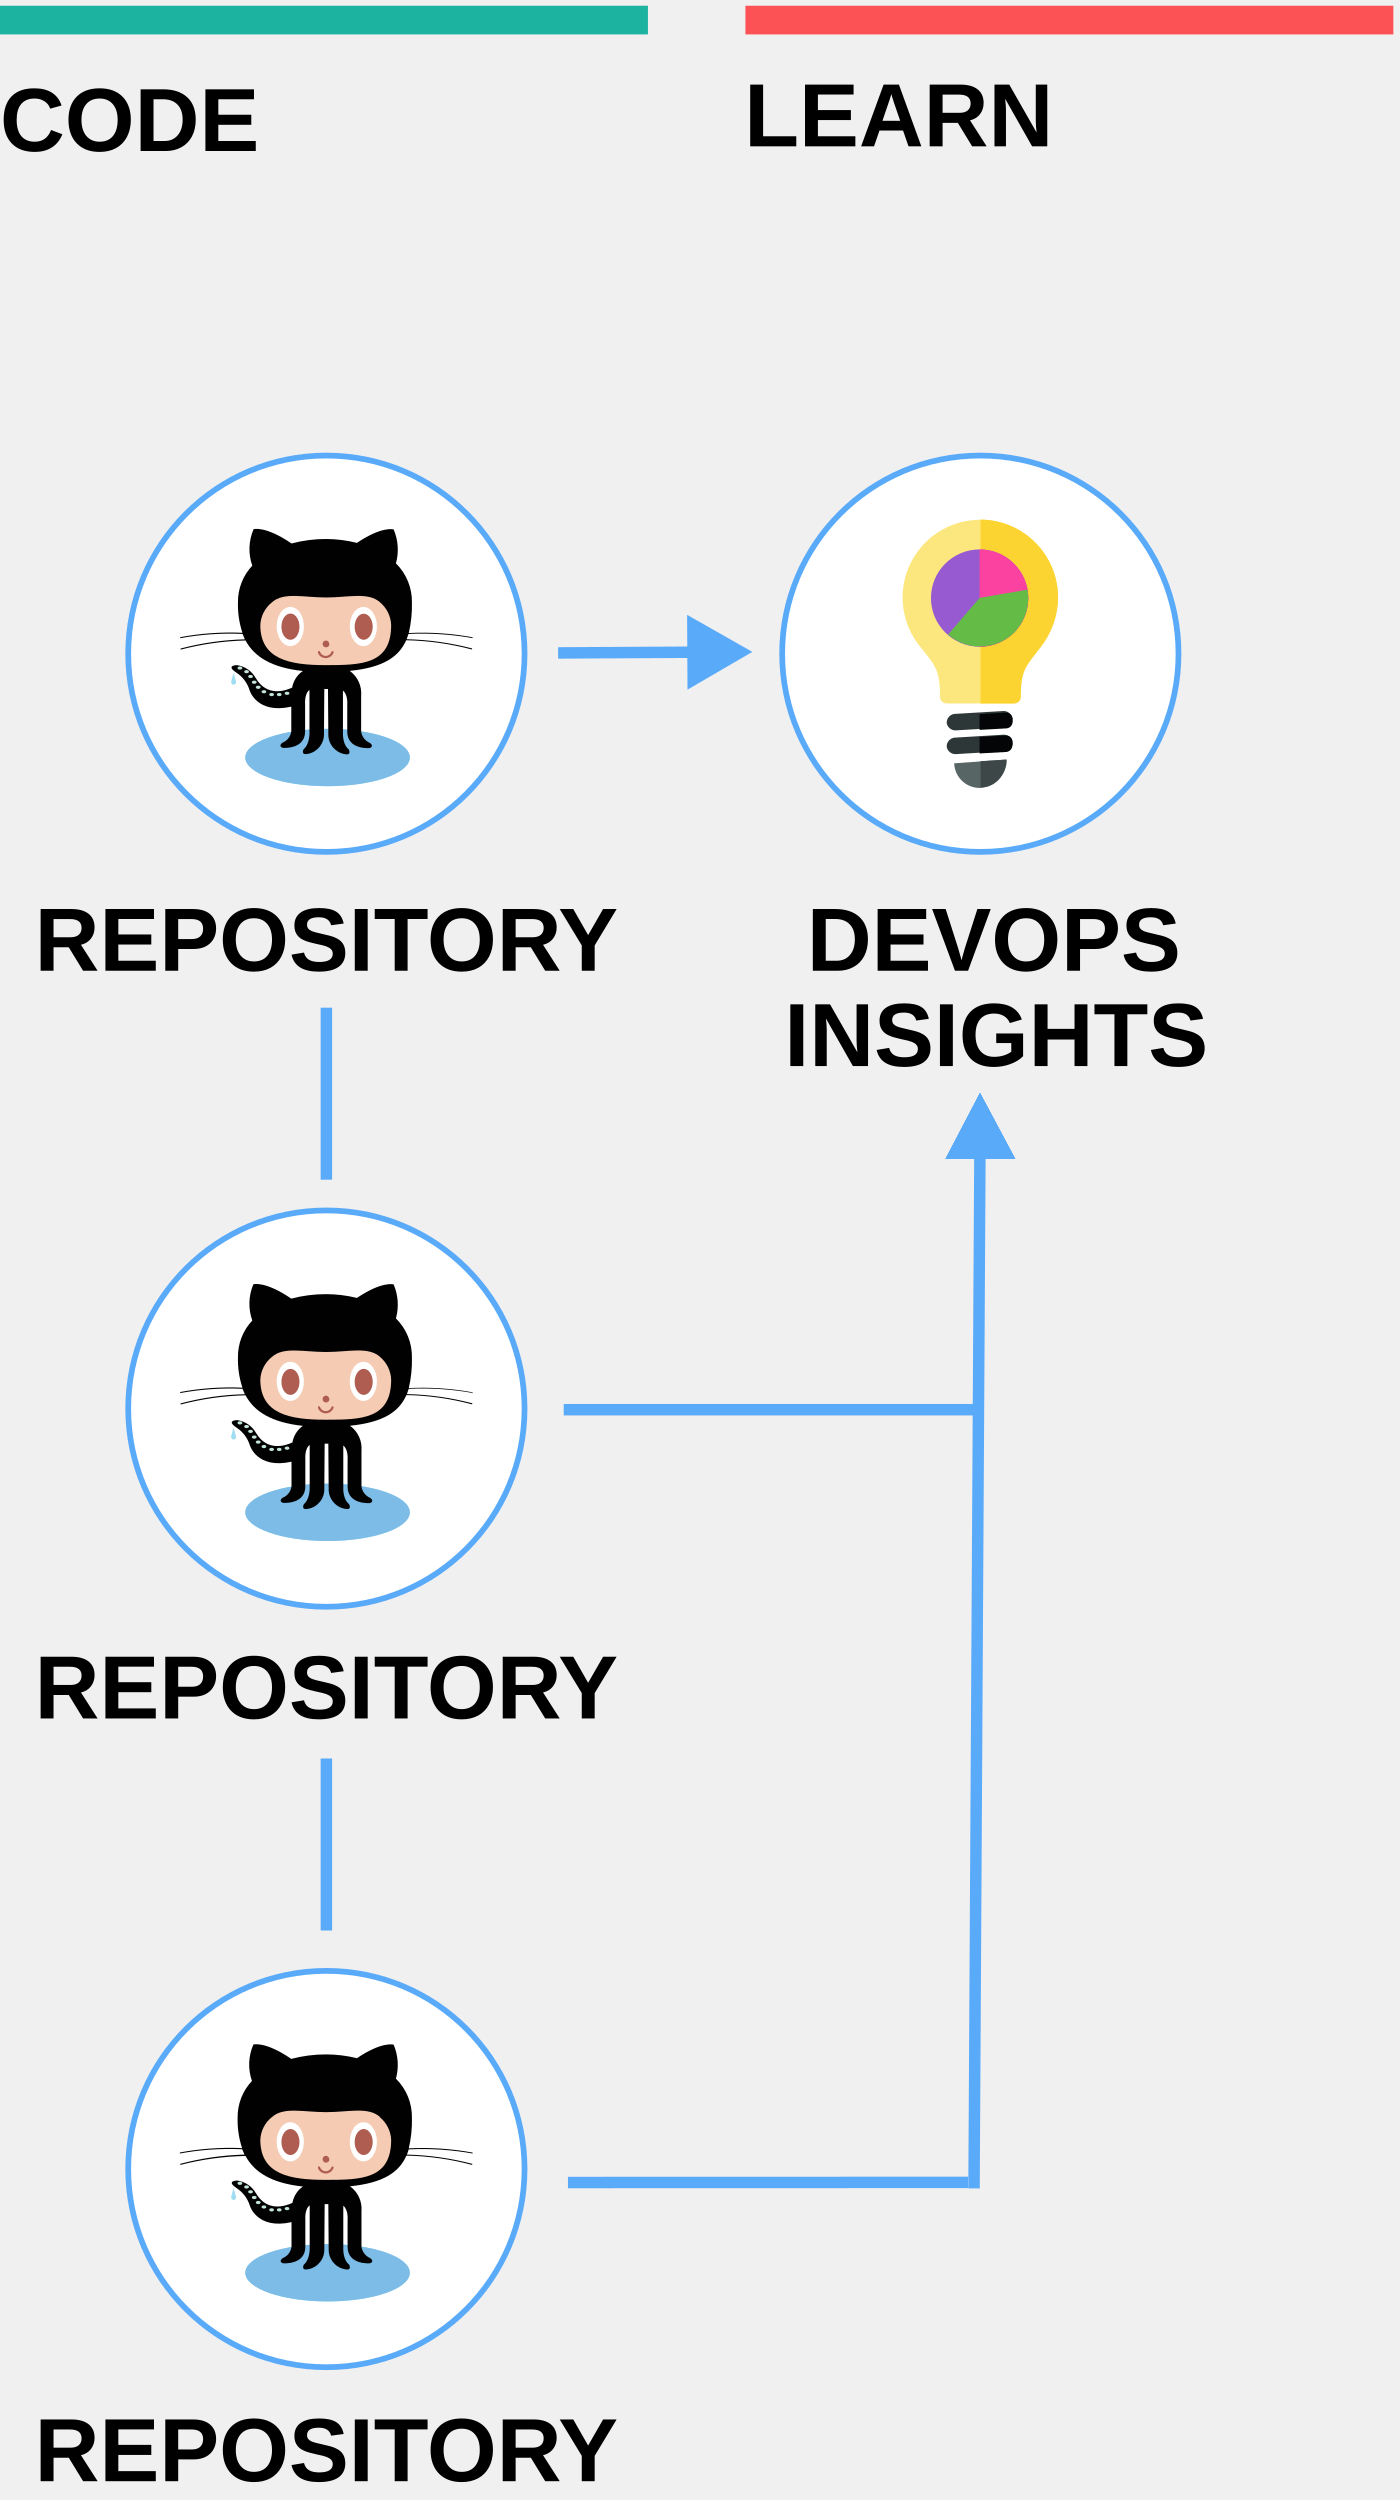
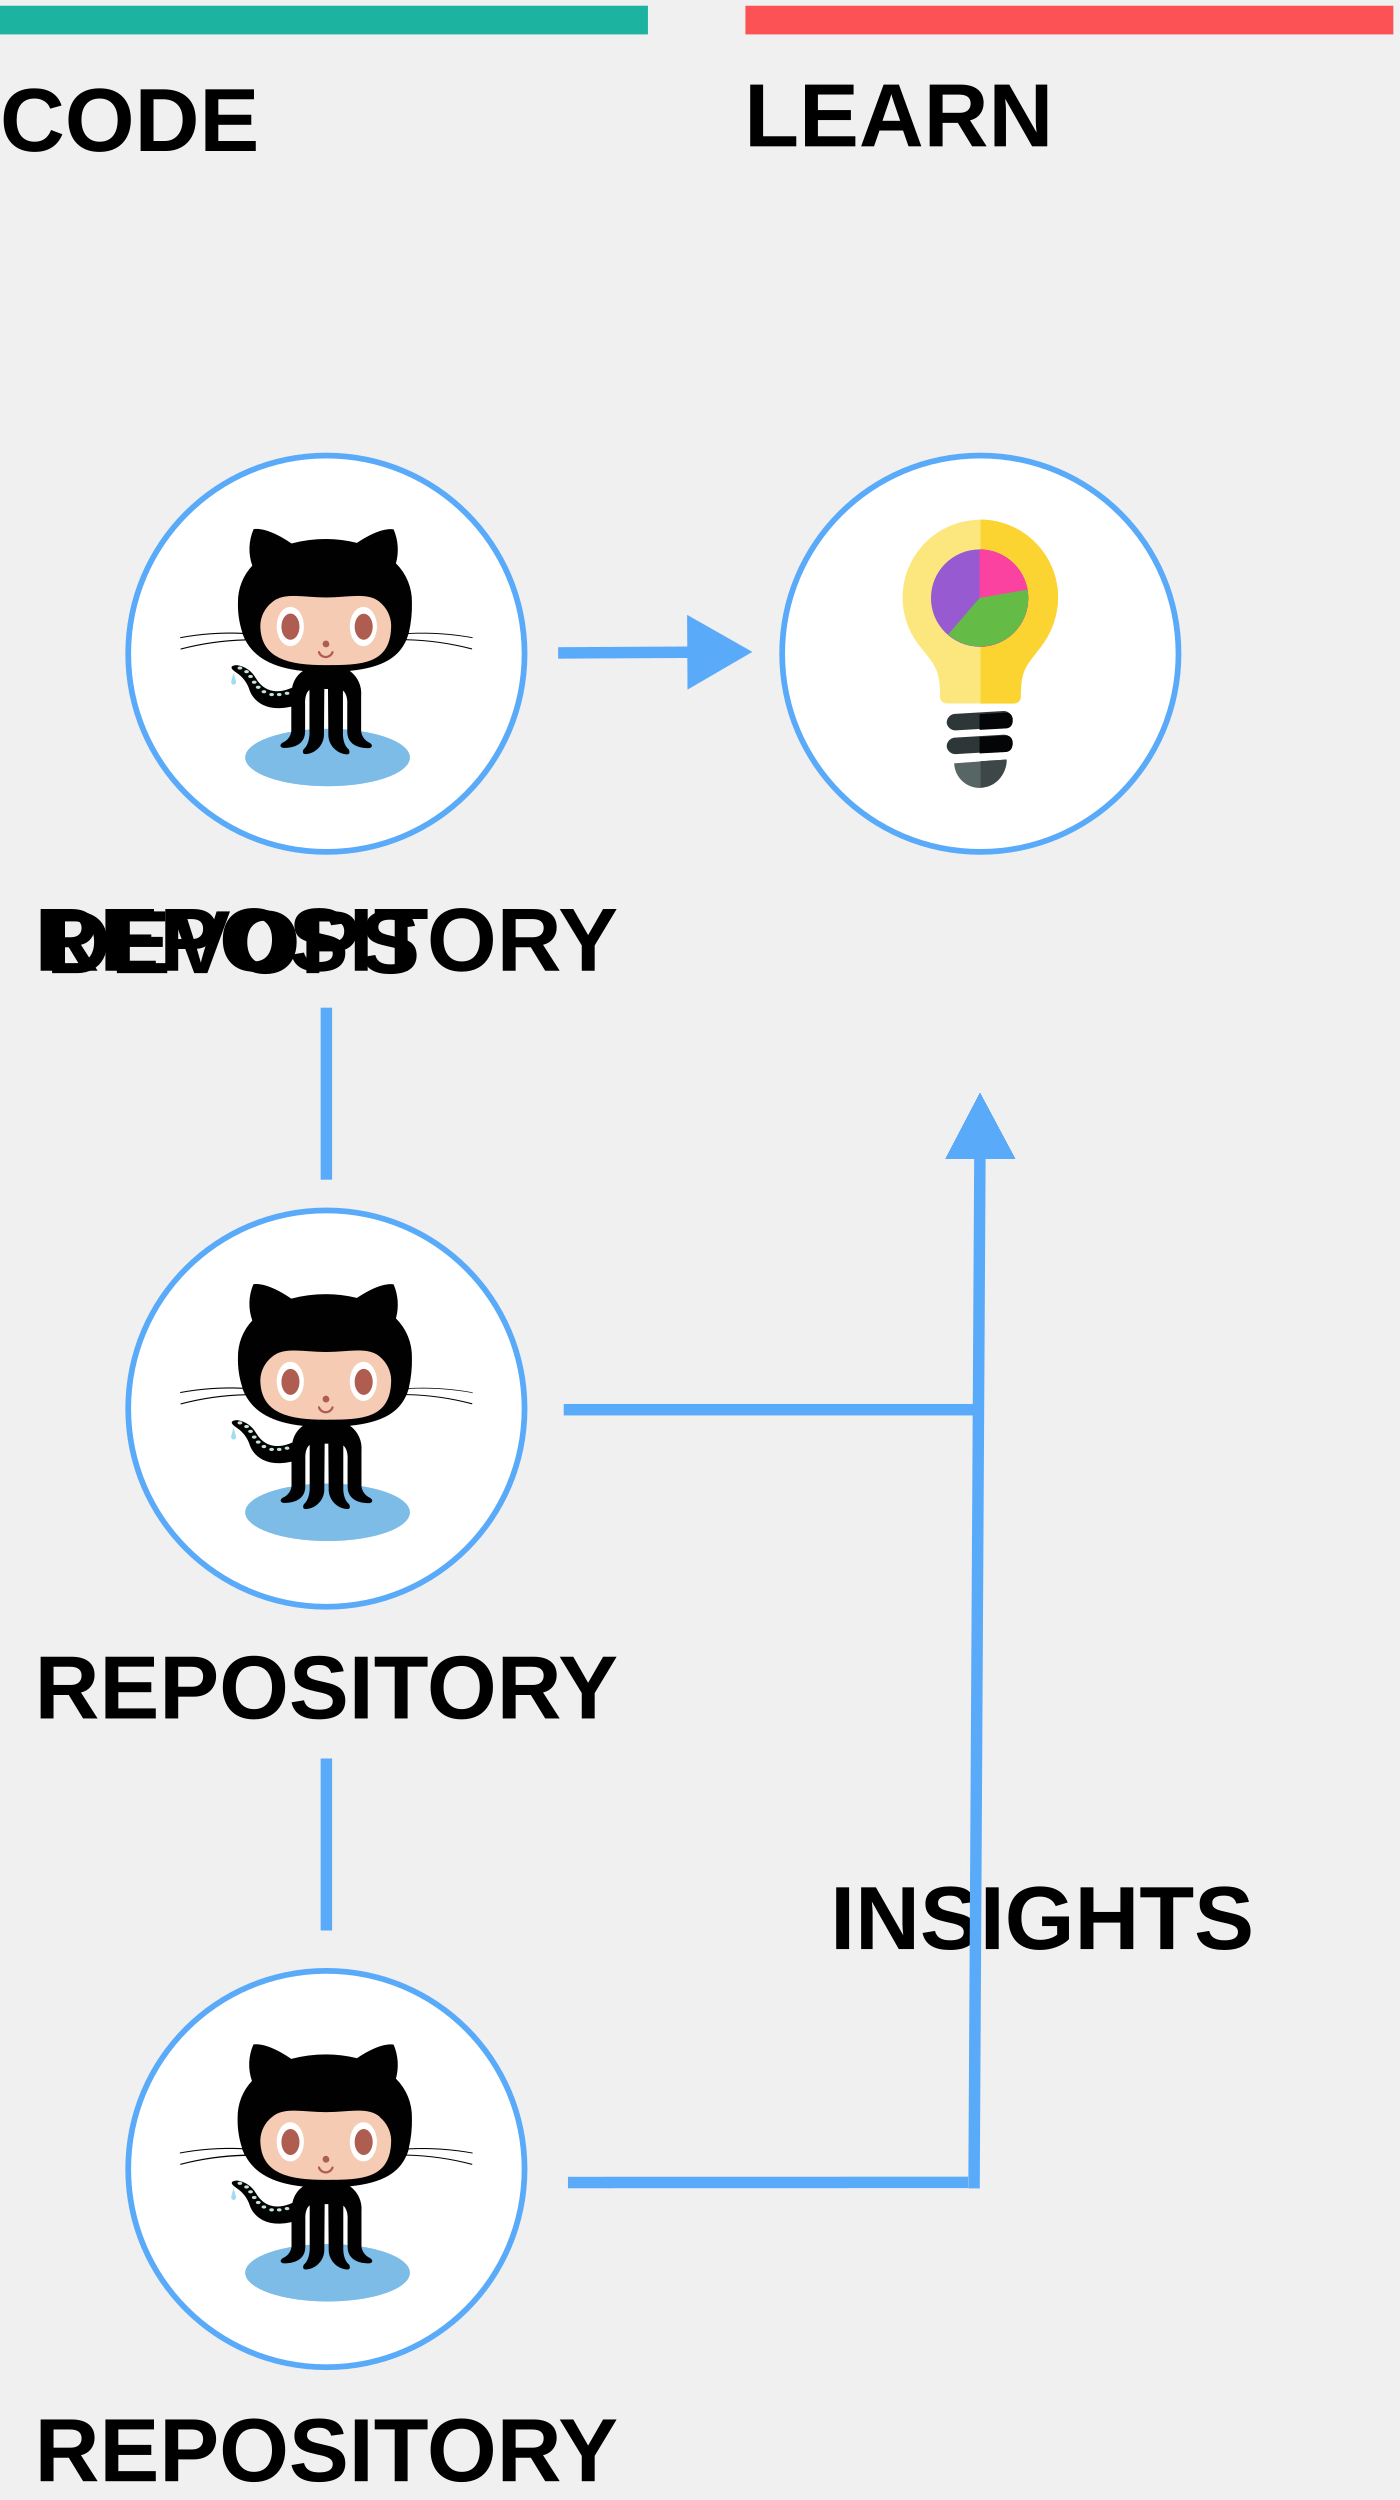
<svg xmlns="http://www.w3.org/2000/svg" width="244px" height="436px" viewBox="0 0 244 436" version="1.1">
  <g id="Page-1" stroke="none" stroke-width="1" fill="none" fill-rule="evenodd">
    <g id="shuyuhi" transform="translate(0, 1)">
      <rect id="svg_8" fill="#1CB3A0" fill-rule="nonzero" x="0" y="0" width="113" height="5" />
      <path d="M56.92,204.74 L56.92,174.74" id="svg_18" stroke="#5AAAFA" stroke-width="2" />
      <g id="svg_19" transform="translate(97, 106)">
        <g id="svg_20">
          <path d="M24.82,6.74 L0.34,6.87" id="svg_21" stroke="#5AAAFA" stroke-width="2" />
          <g id="svg_22" transform="translate(22, 0)" fill="#5AAAFA" fill-rule="nonzero">
            <polygon id="svg_23" points="0.83 0.23 12.21 6.69 0.9 13.27" />
          </g>
        </g>
      </g>
      <path d="M56.92,335.68 L56.92,305.68" id="svg_171" stroke="#5AAAFA" stroke-width="2" />
      <g id="svg_210" transform="translate(98, 244)" stroke="#5AAAFA" stroke-width="2">
        <g id="svg_211">
          <path d="M71.9,0.85 L0.31,0.85" id="svg_212" />
        </g>
      </g>
      <rect id="svg_318" fill="#FC5255" fill-rule="nonzero" x="130" y="0" width="113" height="5" />
      <g id="svg_363" transform="translate(164, 189)" fill="#5AAAFA" fill-rule="nonzero">
        <g id="svg_365">
          <polygon id="e1_366" points="13.04 12.102 6.91 0.626 0.91 12.102" />
        </g>
      </g>
      <g id="svg_363" transform="translate(164, 189)" fill="#5AAAFA" fill-rule="nonzero">
        <g id="svg_365">
          <polygon id="e1_366" points="13.04 12.102 6.91 0.626 0.91 12.102" />
        </g>
      </g>
      <g id="svg_363" transform="translate(164, 189)" fill="#5AAAFA" fill-rule="nonzero">
        <g id="svg_365">
          <polygon id="e1_366" points="13.04 12.102 6.91 0.626 0.91 12.102" />
        </g>
      </g>
      <g id="svg_363" transform="translate(164, 189)" fill="#5AAAFA" fill-rule="nonzero">
        <g id="svg_365">
          <polygon id="e1_366" points="13.04 12.102 6.91 0.626 0.91 12.102" />
        </g>
      </g>
      <g id="svg_363" transform="translate(164, 189)" fill="#5AAAFA" fill-rule="nonzero">
        <g id="svg_365">
          <polygon id="e1_366" points="13.04 12.102 6.91 0.626 0.91 12.102" />
        </g>
      </g>
      <text id="headerSVG.code" fill="#000000" font-family="Arial-BoldMT, Arial" font-size="15.65" font-weight="bold">
        <tspan x="0" y="25.34">CODE</tspan>
      </text>
      <text id="headerSVG.learn" fill="#000000" font-family="Arial-BoldMT, Arial" font-size="15.65" font-weight="bold">
        <tspan x="129.79" y="24.52">LEARN</tspan>
      </text>
      <g id="Group" transform="translate(6, 154)" fill="#000000" font-family="Arial-BoldMT, Arial" font-size="15.65" font-weight="bold">
        <text id="headerSVG.repository1">
          <tspan x="0.04" y="14.3">REPOSITORY</tspan>
        </text>
      </g>
      <g id="Group" transform="translate(6, 284)" fill="#000000" font-family="Arial-BoldMT, Arial" font-size="15.65" font-weight="bold">
        <text id="headerSVG.repository2">
          <tspan x="0.04" y="14.7">REPOSITORY</tspan>
        </text>
      </g>
      <g id="Group" transform="translate(6, 417)" fill="#000000" font-family="Arial-BoldMT, Arial" font-size="15.65" font-weight="bold">
        <text id="headerSVG.repository3">
          <tspan x="0.04" y="14.72">REPOSITORY</tspan>
        </text>
      </g>
-       <text id="headerSVG.devops" fill="#000000" font-family="Arial-BoldMT, Arial" font-size="15.65" font-weight="bold">
-         <tspan x="140.71" y="168.3">DEVOPS</tspan>
-       </text>
-       <text id="headerSVG.insights" fill="#000000" font-family="Arial-BoldMT, Arial" font-size="15.65" font-weight="bold">
-         <tspan x="136.79" y="184.92">INSIGHTS</tspan>
-       </text>
+       <g id="Group" transform="translate(8, 154)" fill="#000000" font-family="Arial-BoldMT, Arial" font-size="15.65" font-weight="bold">
+         <text id="headerSVG.devops">
+           <tspan x="0.04" y="14.72">DEVOPS</tspan>
+         </text>
+       </g>
+       <g id="Group" transform="translate(8, 154)" fill="#000000" font-family="Arial-BoldMT, Arial" font-size="15.65" font-weight="bold">
+         <text id="headerSVG.insights">
+           <tspan x="136.79" y="184.92">INSIGHTS</tspan>
+         </text>
+       </g>
      <path d="M99.05,379.63 L168.85,379.61" id="e2_line" stroke="#5AAAFA" stroke-width="2" />
      <path d="M170.94,192.73 L169.87,380.66" id="e3_line" stroke="#5AAAFA" stroke-width="2" />
      <circle id="svg_4-2" stroke="#5AAAFA" fill="#FFFFFF" fill-rule="nonzero" cx="170.97" cy="113.01" r="34.56" />
      <path d="M175.28,125.86 L166.67,126.38 C165.895,126.4 165.225,125.845 165.1,125.08 L165.1,125.08 C165.081,124.302 165.641,123.63 166.41,123.51 L175,123 C175.775,122.98 176.445,123.535 176.57,124.3 L176.57,124.3 C176.637,124.645 176.564,125.002 176.367,125.293 C176.17,125.584 175.865,125.785 175.52,125.85 L175.28,125.86 Z" id="svg_342" fill="#2E3737" fill-rule="nonzero" />
      <path d="M175.28,130 L166.67,130.52 C165.895,130.54 165.225,129.985 165.1,129.22 L165.1,129.22 C165.081,128.442 165.641,127.77 166.41,127.65 L175.01,127.13 C175.788,127.111 176.46,127.671 176.58,128.44 L176.58,128.44 C176.717,129.139 176.274,129.821 175.58,129.98 L175.28,130 Z" id="svg_343" fill="#2E3737" fill-rule="nonzero" />
      <g id="svg_344" transform="translate(166, 131)" fill="#586565" fill-rule="nonzero">
        <path d="M0.41,1.12 L0.41,1.12 C0.491,3.511 2.447,5.411 4.84,5.42 C7.415,5.312 9.439,3.178 9.41,0.6 L9.41,0.47 L0.41,1.12 Z" id="svg_345" />
      </g>
      <g id="svg_346" transform="translate(157, 89)" fill="#FCE77F" fill-rule="nonzero">
        <path d="M27.53,14.17 C27.516,8.142 23.524,2.846 17.733,1.173 C11.941,-0.499 5.74,1.852 2.515,6.945 C-0.711,12.038 -0.187,18.649 3.8,23.17 C5.89,25.9 6.93,26.69 6.93,31.25 L6.93,31.51 C6.927,31.82 7.048,32.119 7.266,32.34 C7.483,32.562 7.78,32.687 8.09,32.69 L19.71,32.69 C20.356,32.69 20.88,32.166 20.88,31.52 L20.88,31.52 L20.88,31.26 C20.88,26.57 22.06,25.92 24.4,22.79 L24.4,22.79 C26.405,20.363 27.51,17.318 27.53,14.17 L27.53,14.17 Z" id="svg_347" />
        <path d="M24.4,22.75 L24.53,22.48 C24.53,22.61 24.53,22.75 24.4,22.75 Z" id="svg_348" />
      </g>
      <path d="M184.53,103.17 C184.492,95.709 178.461,89.665 171,89.61 L171,121.69 L176.87,121.69 C177.516,121.69 178.04,121.166 178.04,120.52 L178.04,120.52 L178.04,120.26 C178.04,115.57 179.22,114.91 181.56,111.79 L181.56,111.79 C183.467,109.319 184.51,106.291 184.53,103.17 Z" id="svg_349" fill="#FCD432" fill-rule="nonzero" />
      <path d="M176.58,128.86 L176.58,128.34 C176.572,128.048 176.449,127.772 176.237,127.571 C176.025,127.37 175.742,127.262 175.45,127.27 L175.28,127.27 L170.84,127.53 L170.84,130.4 L175.54,130.14 C176.165,130.062 176.611,129.496 176.54,128.87 L176.58,128.86 Z" id="svg_350" fill="#030506" fill-rule="nonzero" />
      <path d="M176.58,124.69 L176.58,124.29 C176.527,123.69 176.001,123.244 175.4,123.29 L175.28,123.29 L170.84,123.55 L170.84,126.29 L175.54,126.03 C176.178,125.972 176.648,125.408 176.59,124.77 C176.59,124.77 176.58,124.72 176.58,124.69 Z" id="svg_351" fill="#030506" fill-rule="nonzero" />
      <path d="M175.54,131.47 L171.01,131.75 L171.01,136.31 C173.49,136.44 175.58,134.09 175.58,131.49 L175.54,131.47 Z" id="svg_352" fill="#3D4747" fill-rule="nonzero" />
      <circle id="svg_353" fill="#975AD1" fill-rule="nonzero" cx="170.84" cy="103.3" r="8.48" />
      <path d="M170.84,94.82 L170.84,111.82 C175.534,111.82 179.34,108.014 179.34,103.32 C179.34,98.626 175.534,94.82 170.84,94.82 Z" id="svg_354" fill="#FC42A0" fill-rule="nonzero" />
      <path d="M177.36,108.75 C178.969,106.83 179.64,104.294 179.19,101.83 L170.84,103.27 L165.36,109.66 C167.062,111.144 169.286,111.888 171.539,111.727 C173.792,111.565 175.887,110.512 177.36,108.8 L177.36,108.75 Z" id="svg_355" fill="#64BC46" fill-rule="nonzero" />
      <circle id="svg_4" stroke="#5AAAFA" fill="#FFFFFF" fill-rule="nonzero" cx="56.92" cy="113.01" r="34.56" />
      <path d="M71.47,131.11 C71.47,133.88 65.04,136.11 57.12,136.11 C49.2,136.11 42.78,133.86 42.78,131.11 C42.78,128.36 49.2,126.11 57.12,126.11 C65.04,126.11 71.47,128.33 71.47,131.11 Z" id="Path" fill="#9EDCF2" fill-rule="nonzero" />
      <path d="M71.47,131.11 C71.47,133.88 65.04,136.11 57.12,136.11 C49.2,136.11 42.78,133.86 42.78,131.11 C42.78,128.36 49.2,126.11 57.12,126.11 C65.04,126.11 71.47,128.33 71.47,131.11 Z" id="Path" fill="#7DBCE7" fill-rule="nonzero" />
      <path d="M40.74,116.36 L40.32,117.8 C40.257,118.076 40.426,118.351 40.7,118.42 C40.855,118.421 41.001,118.344 41.089,118.216 C41.177,118.088 41.196,117.925 41.14,117.78 L40.74,116.36 L40.74,116.36 Z" id="Path" fill="#9EDCF2" fill-rule="nonzero" />
      <path d="M82.42,110.32 L82.42,110.14 C78.751,109.464 75.016,109.216 71.29,109.4 C71.698,107.661 71.883,105.876 71.84,104.09 C71.886,101.524 70.877,99.052 69.05,97.25 C69.595,95.289 69.453,93.2 68.65,91.33 C68.65,91.33 66.65,90.71 62.25,93.68 C60.481,93.233 58.664,93.005 56.84,93 C54.815,92.999 52.798,93.261 50.84,93.78 C46.25,90.65 44.23,91.29 44.23,91.29 C43.348,93.304 43.266,95.578 44,97.65 C42.363,99.383 41.466,101.686 41.5,104.07 C41.451,105.865 41.715,107.655 42.28,109.36 C38.646,109.201 35.006,109.456 31.43,110.12 L31.43,110.3 C35.014,109.642 38.66,109.393 42.3,109.56 C42.42,109.88 42.56,110.2 42.7,110.5 C38.907,110.6 35.138,111.14 31.47,112.11 L31.53,112.29 C35.22,111.328 39.008,110.794 42.82,110.7 C44.37,113.57 47.41,115.45 52.82,116.02 C51.83,116.694 51.156,117.74 50.95,118.92 C49.89,119.42 46.58,120.65 44.58,117.22 C43.902,116.019 42.705,115.199 41.34,115 C41.34,115 39.27,115 41.2,116.29 C42.325,117.02 43.154,118.126 43.54,119.41 C43.54,119.41 44.79,123.6 50.8,122.24 L50.8,126.53 C50.696,127.43 50.104,128.199 49.26,128.53 C49.26,128.53 48.42,129.11 49.32,129.43 C49.32,129.43 53.21,129.75 53.21,126.56 L53.21,121.85 C53.21,121.85 53.05,119.97 53.97,119.34 L53.97,127.08 C53.97,127.08 53.91,128.93 52.97,129.63 C52.97,129.63 52.33,130.77 53.73,130.47 C55.374,130.14 56.543,128.676 56.5,127 L56.56,119.16 L57.2,119.16 L57.26,127 C57.208,128.694 58.387,130.179 60.05,130.51 C61.45,130.83 60.81,129.67 60.81,129.67 C59.81,128.97 59.81,127.12 59.81,127.12 L59.81,119.44 C60.72,120.15 60.56,121.89 60.56,121.89 L60.56,126.6 C60.56,129.79 64.45,129.47 64.45,129.47 C65.35,129.15 64.51,128.57 64.51,128.57 C63.681,128.223 63.098,127.461 62.98,126.57 L62.98,120.38 C63.143,118.672 62.39,117.006 61,116 C66.79,115.43 69.56,113.57 70.84,110.66 C74.707,110.739 78.551,111.28 82.29,112.27 L82.35,112.09 C78.615,111.116 74.779,110.576 70.92,110.48 C71.04,110.18 71.14,109.88 71.24,109.56 C74.999,109.384 78.766,109.632 82.47,110.3 L82.42,110.32 Z" id="Path" fill="#010101" fill-rule="nonzero" />
      <path d="M66.22,104 C67.43,104.984 68.159,106.441 68.22,108 C68.22,114.87 63.12,115 56.81,115 C50.5,115 45.4,114 45.4,108 C45.469,106.463 46.198,105.031 47.4,104.07 C49.45,102.2 52.92,103.2 56.85,103.2 C60.78,103.2 64.23,102.2 66.29,104.05 L66.22,104 Z" id="Path" fill="#F5CCB3" fill-rule="nonzero" />
      <path d="M53,108.26 C53,110.16 51.95,111.68 50.63,111.68 C49.31,111.68 48.25,110.14 48.25,108.26 C48.25,106.38 49.31,104.85 50.63,104.85 C51.95,104.85 53,106.37 53,108.26 Z" id="Path" fill="#FFFFFF" fill-rule="nonzero" />
      <path d="M52.23,108.3 C52.23,109.56 51.52,110.58 50.66,110.58 C49.8,110.58 49.08,109.58 49.08,108.3 C49.08,107.02 49.8,106 50.66,106 C51.52,106 52.23,107.05 52.23,108.3 Z" id="Path" fill="#AF5C51" fill-rule="nonzero" />
      <path d="M65.74,108.26 C65.74,110.16 64.68,111.68 63.37,111.68 C62.06,111.68 61,110.14 61,108.26 C61,106.38 62.06,104.85 63.38,104.85 C64.7,104.85 65.74,106.37 65.74,108.26 Z" id="Path" fill="#FFFFFF" fill-rule="nonzero" />
      <path d="M65,108.3 C65,109.56 64.28,110.58 63.43,110.58 C62.58,110.58 61.85,109.58 61.85,108.3 C61.85,107.02 62.57,106.03 63.43,106.03 C64.29,106.03 65,107.05 65,108.3 Z M57.46,111.3 C57.46,111.631 57.191,111.9 56.86,111.9 C56.529,111.9 56.26,111.631 56.26,111.3 C56.26,110.969 56.529,110.7 56.86,110.7 C57.176,110.721 57.421,110.984 57.42,111.3 L57.46,111.3 Z M55.46,112.79 C55.434,112.725 55.447,112.65 55.492,112.597 C55.538,112.544 55.61,112.52 55.678,112.535 C55.747,112.55 55.801,112.602 55.82,112.67 C55.963,113.101 56.366,113.391 56.82,113.39 C57.269,113.377 57.665,113.092 57.82,112.67 C57.857,112.576 57.961,112.527 58.057,112.559 C58.153,112.591 58.207,112.693 58.18,112.79 C57.982,113.381 57.428,113.78 56.805,113.78 C56.182,113.78 55.628,113.381 55.43,112.79 L55.46,112.79 Z" id="Shape" fill="#AF5C51" fill-rule="nonzero" />
      <path d="M42.26,115.51 C42.26,115.67 42.08,115.78 41.84,115.78 C41.6,115.78 41.42,115.67 41.42,115.51 C41.42,115.35 41.6,115.23 41.84,115.23 C42.08,115.23 42.26,115.35 42.26,115.51 Z M43.42,116.14 C43.42,116.3 43.24,116.42 43,116.42 C42.76,116.42 42.58,116.3 42.58,116.14 C42.58,115.98 42.76,115.86 43,115.86 C43.24,115.86 43.42,116 43.42,116.14 L43.42,116.14 Z M44.11,116.98 C44.11,117.14 43.94,117.26 43.7,117.26 C43.46,117.26 43.28,117.14 43.28,116.98 C43.28,116.82 43.46,116.7 43.7,116.7 C43.94,116.7 44.11,116.82 44.11,117 L44.11,116.98 Z M44.75,117.98 C44.75,118.14 44.57,118.26 44.33,118.26 C44.09,118.26 43.92,118.14 43.92,117.98 C43.92,117.82 44.09,117.7 44.33,117.7 C44.57,117.7 44.75,117.78 44.75,117.94 L44.75,117.98 Z M45.45,118.86 C45.45,119.02 45.27,119.14 45.03,119.14 C44.79,119.14 44.61,119.02 44.61,118.86 C44.61,118.7 44.79,118.58 45.03,118.58 C45.27,118.58 45.45,118.66 45.45,118.82 L45.45,118.86 Z M46.45,119.64 C46.45,119.79 46.27,119.91 46.03,119.91 C45.79,119.91 45.61,119.79 45.61,119.64 C45.61,119.49 45.79,119.36 46.03,119.36 C46.27,119.36 46.41,119.44 46.41,119.6 L46.45,119.64 Z M47.79,120.13 C47.79,120.29 47.61,120.41 47.37,120.41 C47.13,120.41 46.95,120.29 46.95,120.13 C46.95,119.97 47.13,119.85 47.37,119.85 C47.61,119.85 47.75,119.93 47.75,120.09 L47.79,120.13 Z M49.12,120.13 C49.12,120.29 48.94,120.41 48.7,120.41 C48.46,120.41 48.28,120.29 48.28,120.13 C48.28,119.97 48.46,119.85 48.7,119.85 C48.94,119.85 49.08,119.93 49.08,120.09 L49.12,120.13 Z M50.48,119.91 C50.48,120.07 50.3,120.19 50.06,120.19 C49.82,120.19 49.64,120.07 49.64,119.91 C49.64,119.75 49.82,119.64 50.06,119.64 C50.3,119.64 50.44,119.71 50.44,119.87 L50.48,119.91 Z" id="Shape" fill="#C4E5D9" fill-rule="nonzero" />
      <circle id="svg_4-2-2" stroke="#5AAAFA" fill="#FFFFFF" fill-rule="nonzero" cx="56.92" cy="244.66" r="34.56" />
      <path d="M71.47,262.75 C71.47,265.53 65.04,267.75 57.12,267.75 C49.2,267.75 42.78,265.5 42.78,262.75 C42.78,260 49.2,257.75 57.12,257.75 C65.04,257.75 71.47,260 71.47,262.75 Z" id="Path" fill="#9EDCF2" fill-rule="nonzero" />
      <path d="M71.47,262.75 C71.47,265.53 65.04,267.75 57.12,267.75 C49.2,267.75 42.78,265.5 42.78,262.75 C42.78,260 49.2,257.75 57.12,257.75 C65.04,257.75 71.47,260 71.47,262.75 Z" id="Path" fill="#7DBCE7" fill-rule="nonzero" />
      <path d="M40.74,248 L40.32,249.44 C40.32,249.44 40.22,249.96 40.7,250.05 C40.855,250.054 41.001,249.98 41.09,249.854 C41.178,249.727 41.197,249.564 41.14,249.42 L40.74,248 L40.74,248 Z" id="Path" fill="#9EDCF2" fill-rule="nonzero" />
      <path d="M82.42,242 L82.42,241.82 C78.751,241.144 75.016,240.896 71.29,241.08 C71.698,239.341 71.883,237.556 71.84,235.77 C71.887,233.204 70.878,230.731 69.05,228.93 C69.592,226.965 69.451,224.874 68.65,223 C68.65,223 66.65,222.39 62.25,225.36 C60.467,224.917 58.637,224.695 56.8,224.7 C54.775,224.699 52.758,224.961 50.8,225.48 C46.21,222.35 44.19,222.98 44.19,222.98 C43.333,224.988 43.266,227.245 44,229.3 C42.361,231.032 41.464,233.336 41.5,235.72 C41.452,237.515 41.716,239.305 42.28,241.01 C38.646,240.851 35.006,241.106 31.43,241.77 L31.43,241.95 C35.014,241.292 38.66,241.043 42.3,241.21 C42.42,241.53 42.56,241.85 42.7,242.15 C38.906,242.24 35.136,242.78 31.47,243.76 L31.53,243.94 C35.219,242.971 39.007,242.434 42.82,242.34 C44.37,245.22 47.41,247.09 52.82,247.67 C51.852,248.352 51.197,249.393 51,250.56 C49.94,251.06 46.63,252.3 44.63,248.87 C43.945,247.674 42.745,246.862 41.38,246.67 C41.38,246.67 39.31,246.67 41.24,247.97 C42.363,248.697 43.192,249.799 43.58,251.08 C43.58,251.08 44.83,255.27 50.84,253.92 L50.84,258.2 C50.734,259.099 50.142,259.868 49.3,260.2 C49.3,260.2 48.46,260.78 49.36,261.1 C49.36,261.1 53.25,261.42 53.25,258.22 L53.25,253.52 C53.25,253.52 53.09,251.64 54.01,251 L54.01,258.74 C54.01,258.74 53.95,260.6 53.01,261.3 C53.01,261.3 52.37,262.43 53.77,262.13 C55.439,261.81 56.625,260.319 56.56,258.62 L56.62,250.78 L57.26,250.78 L57.32,258.62 C57.264,260.316 58.445,261.802 60.11,262.13 C61.51,262.45 60.87,261.3 60.87,261.3 C59.87,260.6 59.87,258.74 59.87,258.74 L59.87,251.1 C60.78,251.82 60.62,253.56 60.62,253.56 L60.62,258.26 C60.62,261.46 64.51,261.14 64.51,261.14 C65.41,260.82 64.57,260.24 64.57,260.24 C63.742,259.891 63.16,259.13 63.04,258.24 L63.04,252 C63.187,250.299 62.427,248.646 61.04,247.65 C66.83,247.07 69.6,245.22 70.88,242.3 C74.748,242.378 78.592,242.922 82.33,243.92 L82.39,243.74 C78.656,242.756 74.82,242.216 70.96,242.13 C71.08,241.83 71.18,241.53 71.28,241.21 C75.039,241.034 78.806,241.282 82.51,241.95 L82.42,242 Z" id="Path" fill="#010101" fill-rule="nonzero" />
      <path d="M66.22,235.6 C67.43,236.584 68.159,238.041 68.22,239.6 C68.22,246.46 63.12,246.6 56.81,246.6 C50.5,246.6 45.4,245.6 45.4,239.6 C45.469,238.063 46.198,236.631 47.4,235.67 C49.45,233.8 52.92,234.79 56.85,234.79 C60.78,234.79 64.23,233.79 66.29,235.65 L66.22,235.6 Z" id="Path" fill="#F5CCB3" fill-rule="nonzero" />
      <path d="M53,239.91 C53,241.81 51.95,243.32 50.63,243.32 C49.31,243.32 48.25,241.79 48.25,239.91 C48.25,238.03 49.31,236.5 50.63,236.5 C51.95,236.5 53,238 53,239.91 Z" id="Path" fill="#FFFFFF" fill-rule="nonzero" />
      <path d="M52.23,240 C52.23,241.26 51.52,242.27 50.66,242.27 C49.8,242.27 49.08,241.27 49.08,240 C49.08,238.73 49.8,237.73 50.66,237.73 C51.52,237.73 52.23,238.69 52.23,240 Z" id="Path" fill="#AF5C51" fill-rule="nonzero" />
      <path d="M65.74,239.91 C65.74,241.81 64.68,243.32 63.37,243.32 C62.06,243.32 61,241.79 61,239.91 C61,238.03 62.06,236.5 63.38,236.5 C64.7,236.5 65.74,238 65.74,239.91 Z" id="Path" fill="#FFFFFF" fill-rule="nonzero" />
      <path d="M65,240 C65,241.26 64.28,242.27 63.43,242.27 C62.58,242.27 61.85,241.27 61.85,240 C61.85,238.73 62.57,237.73 63.43,237.73 C64.29,237.73 65,238.69 65,240 Z M57.46,243 C57.46,243.331 57.191,243.6 56.86,243.6 C56.529,243.6 56.26,243.331 56.26,243 C56.257,242.84 56.32,242.686 56.433,242.573 C56.546,242.46 56.7,242.397 56.86,242.4 C57.154,242.418 57.391,242.647 57.42,242.94 L57.46,243 Z M55.46,244.5 C55.434,244.435 55.447,244.36 55.492,244.307 C55.538,244.254 55.61,244.23 55.678,244.245 C55.747,244.26 55.801,244.312 55.82,244.38 C55.963,244.811 56.366,245.101 56.82,245.1 C57.269,245.087 57.665,244.802 57.82,244.38 C57.857,244.286 57.961,244.237 58.057,244.269 C58.153,244.301 58.207,244.403 58.18,244.5 C57.982,245.091 57.428,245.49 56.805,245.49 C56.182,245.49 55.628,245.091 55.43,244.5 L55.46,244.5 Z" id="Shape" fill="#AF5C51" fill-rule="nonzero" />
      <path d="M42.26,247.15 C42.26,247.31 42.08,247.43 41.84,247.43 C41.6,247.43 41.42,247.31 41.42,247.15 C41.42,246.99 41.6,246.87 41.84,246.87 C42.08,246.87 42.26,247 42.26,247.15 Z M43.42,247.79 C43.42,247.95 43.24,248.07 43,248.07 C42.76,248.07 42.58,247.95 42.58,247.79 C42.58,247.63 42.76,247.51 43,247.51 C43.24,247.51 43.42,247.63 43.42,247.79 L43.42,247.79 Z M44.11,248.63 C44.11,248.79 43.94,248.91 43.7,248.91 C43.46,248.91 43.28,248.79 43.28,248.63 C43.28,248.47 43.46,248.35 43.7,248.35 C43.94,248.35 44.11,248.47 44.11,248.63 L44.11,248.63 Z M44.75,249.63 C44.75,249.79 44.57,249.91 44.33,249.91 C44.09,249.91 43.92,249.79 43.92,249.63 C43.92,249.47 44.09,249.35 44.33,249.35 C44.57,249.35 44.75,249.43 44.75,249.59 L44.75,249.63 Z M45.45,250.5 C45.45,250.66 45.27,250.78 45.03,250.78 C44.79,250.78 44.61,250.66 44.61,250.5 C44.61,250.34 44.79,250.22 45.03,250.22 C45.27,250.22 45.45,250.3 45.45,250.46 L45.45,250.5 Z M46.45,251.28 C46.45,251.44 46.27,251.56 46.03,251.56 C45.79,251.56 45.61,251.44 45.61,251.28 C45.61,251.12 45.79,251 46.03,251 C46.27,251 46.41,251.08 46.41,251.24 L46.45,251.28 Z M47.79,251.78 C47.79,251.94 47.61,252.06 47.37,252.06 C47.13,252.06 46.95,251.94 46.95,251.78 C46.95,251.62 47.13,251.5 47.37,251.5 C47.61,251.5 47.75,251.58 47.75,251.74 L47.79,251.78 Z M49.12,251.78 C49.12,251.94 48.94,252.06 48.7,252.06 C48.46,252.06 48.28,251.94 48.28,251.78 C48.28,251.62 48.46,251.5 48.7,251.5 C48.94,251.5 49.08,251.58 49.08,251.74 L49.12,251.78 Z M50.48,251.56 C50.48,251.72 50.3,251.84 50.06,251.84 C49.82,251.84 49.64,251.72 49.64,251.56 C49.64,251.4 49.82,251.28 50.06,251.28 C50.3,251.28 50.44,251.36 50.44,251.52 L50.48,251.56 Z" id="Shape" fill="#C4E5D9" fill-rule="nonzero" />
      <circle id="svg_4-3" stroke="#5AAAFA" fill="#FFFFFF" fill-rule="nonzero" cx="56.92" cy="377.28" r="34.56" />
      <path d="M71.47,395.37 C71.47,398.15 65.04,400.37 57.12,400.37 C49.2,400.37 42.78,398.12 42.78,395.37 C42.78,392.62 49.2,390.37 57.12,390.37 C65.04,390.37 71.47,392.6 71.47,395.37 Z" id="Path" fill="#9EDCF2" fill-rule="nonzero" />
      <path d="M71.47,395.37 C71.47,398.15 65.04,400.37 57.12,400.37 C49.2,400.37 42.78,398.12 42.78,395.37 C42.78,392.62 49.2,390.37 57.12,390.37 C65.04,390.37 71.47,392.6 71.47,395.37 Z" id="Path" fill="#7DBCE7" fill-rule="nonzero" />
      <path d="M40.74,380.63 L40.32,382.07 C40.258,382.343 40.427,382.616 40.7,382.68 C40.855,382.684 41.001,382.61 41.09,382.484 C41.178,382.357 41.197,382.194 41.14,382.05 L40.74,380.63 L40.74,380.63 Z" id="Path" fill="#9EDCF2" fill-rule="nonzero" />
      <path d="M82.42,374.59 L82.42,374.41 C78.751,373.734 75.016,373.486 71.29,373.67 C71.698,371.931 71.883,370.146 71.84,368.36 C71.887,365.794 70.878,363.321 69.05,361.52 C69.592,359.555 69.451,357.464 68.65,355.59 C68.65,355.59 66.65,354.97 62.25,357.95 C60.467,357.507 58.637,357.285 56.8,357.29 C54.775,357.289 52.758,357.551 50.8,358.07 C46.21,354.93 44.19,355.57 44.19,355.57 C43.307,357.579 43.218,359.848 43.94,361.92 C42.301,363.652 41.404,365.956 41.44,368.34 C41.392,370.135 41.656,371.925 42.22,373.63 C38.586,373.471 34.946,373.726 31.37,374.39 L31.37,374.57 C34.954,373.912 38.6,373.663 42.24,373.83 C42.36,374.15 42.5,374.47 42.64,374.76 C38.846,374.859 35.077,375.402 31.41,376.38 L31.47,376.56 C35.18,375.599 38.989,375.076 42.82,375 C44.37,377.88 47.41,379.75 52.82,380.33 C51.861,381.003 51.207,382.027 51,383.18 C49.94,383.68 46.63,384.92 44.63,381.49 C43.945,380.294 42.745,379.482 41.38,379.29 C41.38,379.29 39.31,379.29 41.24,380.59 C42.363,381.317 43.192,382.419 43.58,383.7 C43.58,383.7 44.83,387.89 50.84,386.54 L50.84,390.82 C50.734,391.719 50.142,392.488 49.3,392.82 C49.3,392.82 48.46,393.4 49.36,393.72 C49.36,393.72 53.25,394.04 53.25,390.84 L53.25,386.14 C53.25,386.14 53.09,384.26 54.01,383.62 L54.01,391.36 C54.01,391.36 53.95,393.22 53.01,393.92 C53.01,393.92 52.37,395.05 53.77,394.75 C55.439,394.43 56.625,392.939 56.56,391.24 L56.62,383.4 L57.26,383.4 L57.32,391.24 C57.264,392.936 58.445,394.422 60.11,394.75 C61.51,395.07 60.87,393.92 60.87,393.92 C59.87,393.22 59.87,391.36 59.87,391.36 L59.87,383.68 C60.78,384.4 60.62,386.14 60.62,386.14 L60.62,390.84 C60.62,394.04 64.51,393.72 64.51,393.72 C65.41,393.4 64.57,392.82 64.57,392.82 C63.742,392.471 63.16,391.71 63.04,390.82 L63.04,384.64 C63.187,382.939 62.427,381.286 61.04,380.29 C66.83,379.71 69.6,377.86 70.88,374.94 C74.748,375.018 78.592,375.562 82.33,376.56 L82.39,376.38 C78.656,375.399 74.82,374.855 70.96,374.76 C71.08,374.47 71.18,374.17 71.28,373.85 C75.039,373.674 78.806,373.922 82.51,374.59 L82.42,374.59 Z" id="Path" fill="#010101" fill-rule="nonzero" />
      <path d="M66.22,368.22 C67.418,369.193 68.145,370.629 68.22,372.17 C68.22,379.03 63.12,379.17 56.81,379.17 C50.5,379.17 45.4,378.22 45.4,372.17 C45.469,370.633 46.198,369.201 47.4,368.24 C49.45,366.37 52.92,367.36 56.85,367.36 C60.78,367.36 64.23,366.36 66.29,368.22 L66.22,368.22 Z" id="Path" fill="#F5CCB3" fill-rule="nonzero" />
      <path d="M53,372.53 C53,374.43 51.95,375.94 50.63,375.94 C49.31,375.94 48.25,374.41 48.25,372.53 C48.25,370.65 49.31,369.12 50.63,369.12 C51.95,369.12 53,370.64 53,372.53 Z" id="Path" fill="#FFFFFF" fill-rule="nonzero" />
      <path d="M52.23,372.57 C52.23,373.83 51.52,374.84 50.66,374.84 C49.8,374.84 49.08,373.84 49.08,372.57 C49.08,371.3 49.8,370.3 50.66,370.3 C51.52,370.3 52.23,371.31 52.23,372.57 Z" id="Path" fill="#AF5C51" fill-rule="nonzero" />
      <path d="M65.74,372.53 C65.74,374.43 64.68,375.94 63.37,375.94 C62.06,375.94 61,374.41 61,372.53 C61,370.65 62.06,369.12 63.38,369.12 C64.7,369.12 65.74,370.64 65.74,372.53 Z" id="Path" fill="#FFFFFF" fill-rule="nonzero" />
      <path d="M65,372.57 C65,373.83 64.28,374.84 63.43,374.84 C62.58,374.84 61.85,373.84 61.85,372.57 C61.85,371.3 62.57,370.3 63.43,370.3 C64.29,370.3 65,371.31 65,372.57 Z M57.46,375.57 C57.46,375.901 57.191,376.17 56.86,376.17 C56.529,376.17 56.26,375.901 56.26,375.57 C56.257,375.41 56.32,375.256 56.433,375.143 C56.546,375.03 56.7,374.967 56.86,374.97 C57.172,374.991 57.415,375.248 57.42,375.56 L57.46,375.57 Z M55.46,377.07 C55.434,377.005 55.447,376.93 55.492,376.877 C55.538,376.824 55.61,376.8 55.678,376.815 C55.747,376.83 55.801,376.882 55.82,376.95 C55.963,377.381 56.366,377.671 56.82,377.67 C57.269,377.657 57.665,377.372 57.82,376.95 C57.857,376.856 57.961,376.807 58.057,376.839 C58.153,376.871 58.207,376.973 58.18,377.07 C57.982,377.661 57.428,378.06 56.805,378.06 C56.182,378.06 55.628,377.661 55.43,377.07 L55.46,377.07 Z" id="Shape" fill="#AF5C51" fill-rule="nonzero" />
      <path d="M42.26,379.77 C42.26,379.93 42.08,380.05 41.84,380.05 C41.6,380.05 41.42,379.93 41.42,379.77 C41.42,379.61 41.6,379.49 41.84,379.49 C42.08,379.49 42.26,379.61 42.26,379.77 Z M43.42,380.41 C43.42,380.57 43.24,380.69 43,380.69 C42.76,380.69 42.58,380.57 42.58,380.41 C42.58,380.25 42.76,380.13 43,380.13 C43.24,380.13 43.42,380.25 43.42,380.41 L43.42,380.41 Z M44.11,381.25 C44.11,381.41 43.94,381.53 43.7,381.53 C43.46,381.53 43.28,381.41 43.28,381.25 C43.28,381.09 43.46,380.97 43.7,380.97 C43.94,380.97 44.11,381.09 44.11,381.25 L44.11,381.25 Z M44.75,382.25 C44.75,382.41 44.57,382.53 44.33,382.53 C44.09,382.53 43.92,382.41 43.92,382.25 C43.92,382.09 44.09,381.97 44.33,381.97 C44.57,381.97 44.75,382.05 44.75,382.21 L44.75,382.25 Z M45.45,383.12 C45.45,383.28 45.27,383.4 45.03,383.4 C44.79,383.4 44.61,383.28 44.61,383.12 C44.61,382.96 44.79,382.84 45.03,382.84 C45.27,382.84 45.45,382.92 45.45,383.08 L45.45,383.12 Z M46.45,383.9 C46.45,384.06 46.27,384.18 46.03,384.18 C45.79,384.18 45.61,384.06 45.61,383.9 C45.61,383.74 45.79,383.62 46.03,383.62 C46.27,383.62 46.41,383.7 46.41,383.86 L46.45,383.9 Z M47.79,384.4 C47.79,384.56 47.61,384.68 47.37,384.68 C47.13,384.68 46.95,384.56 46.95,384.4 C46.95,384.24 47.13,384.12 47.37,384.12 C47.61,384.12 47.75,384.2 47.75,384.36 L47.79,384.4 Z M49.12,384.4 C49.12,384.56 48.94,384.68 48.7,384.68 C48.46,384.68 48.28,384.56 48.28,384.4 C48.28,384.24 48.46,384.12 48.7,384.12 C48.94,384.12 49.08,384.2 49.08,384.36 L49.12,384.4 Z M50.48,384.18 C50.48,384.34 50.3,384.46 50.06,384.46 C49.82,384.46 49.64,384.34 49.64,384.18 C49.64,384.02 49.82,383.9 50.06,383.9 C50.3,383.9 50.44,384 50.44,384.14 L50.48,384.18 Z" id="Shape" fill="#C4E5D9" fill-rule="nonzero" />
    </g>
  </g>
</svg>
